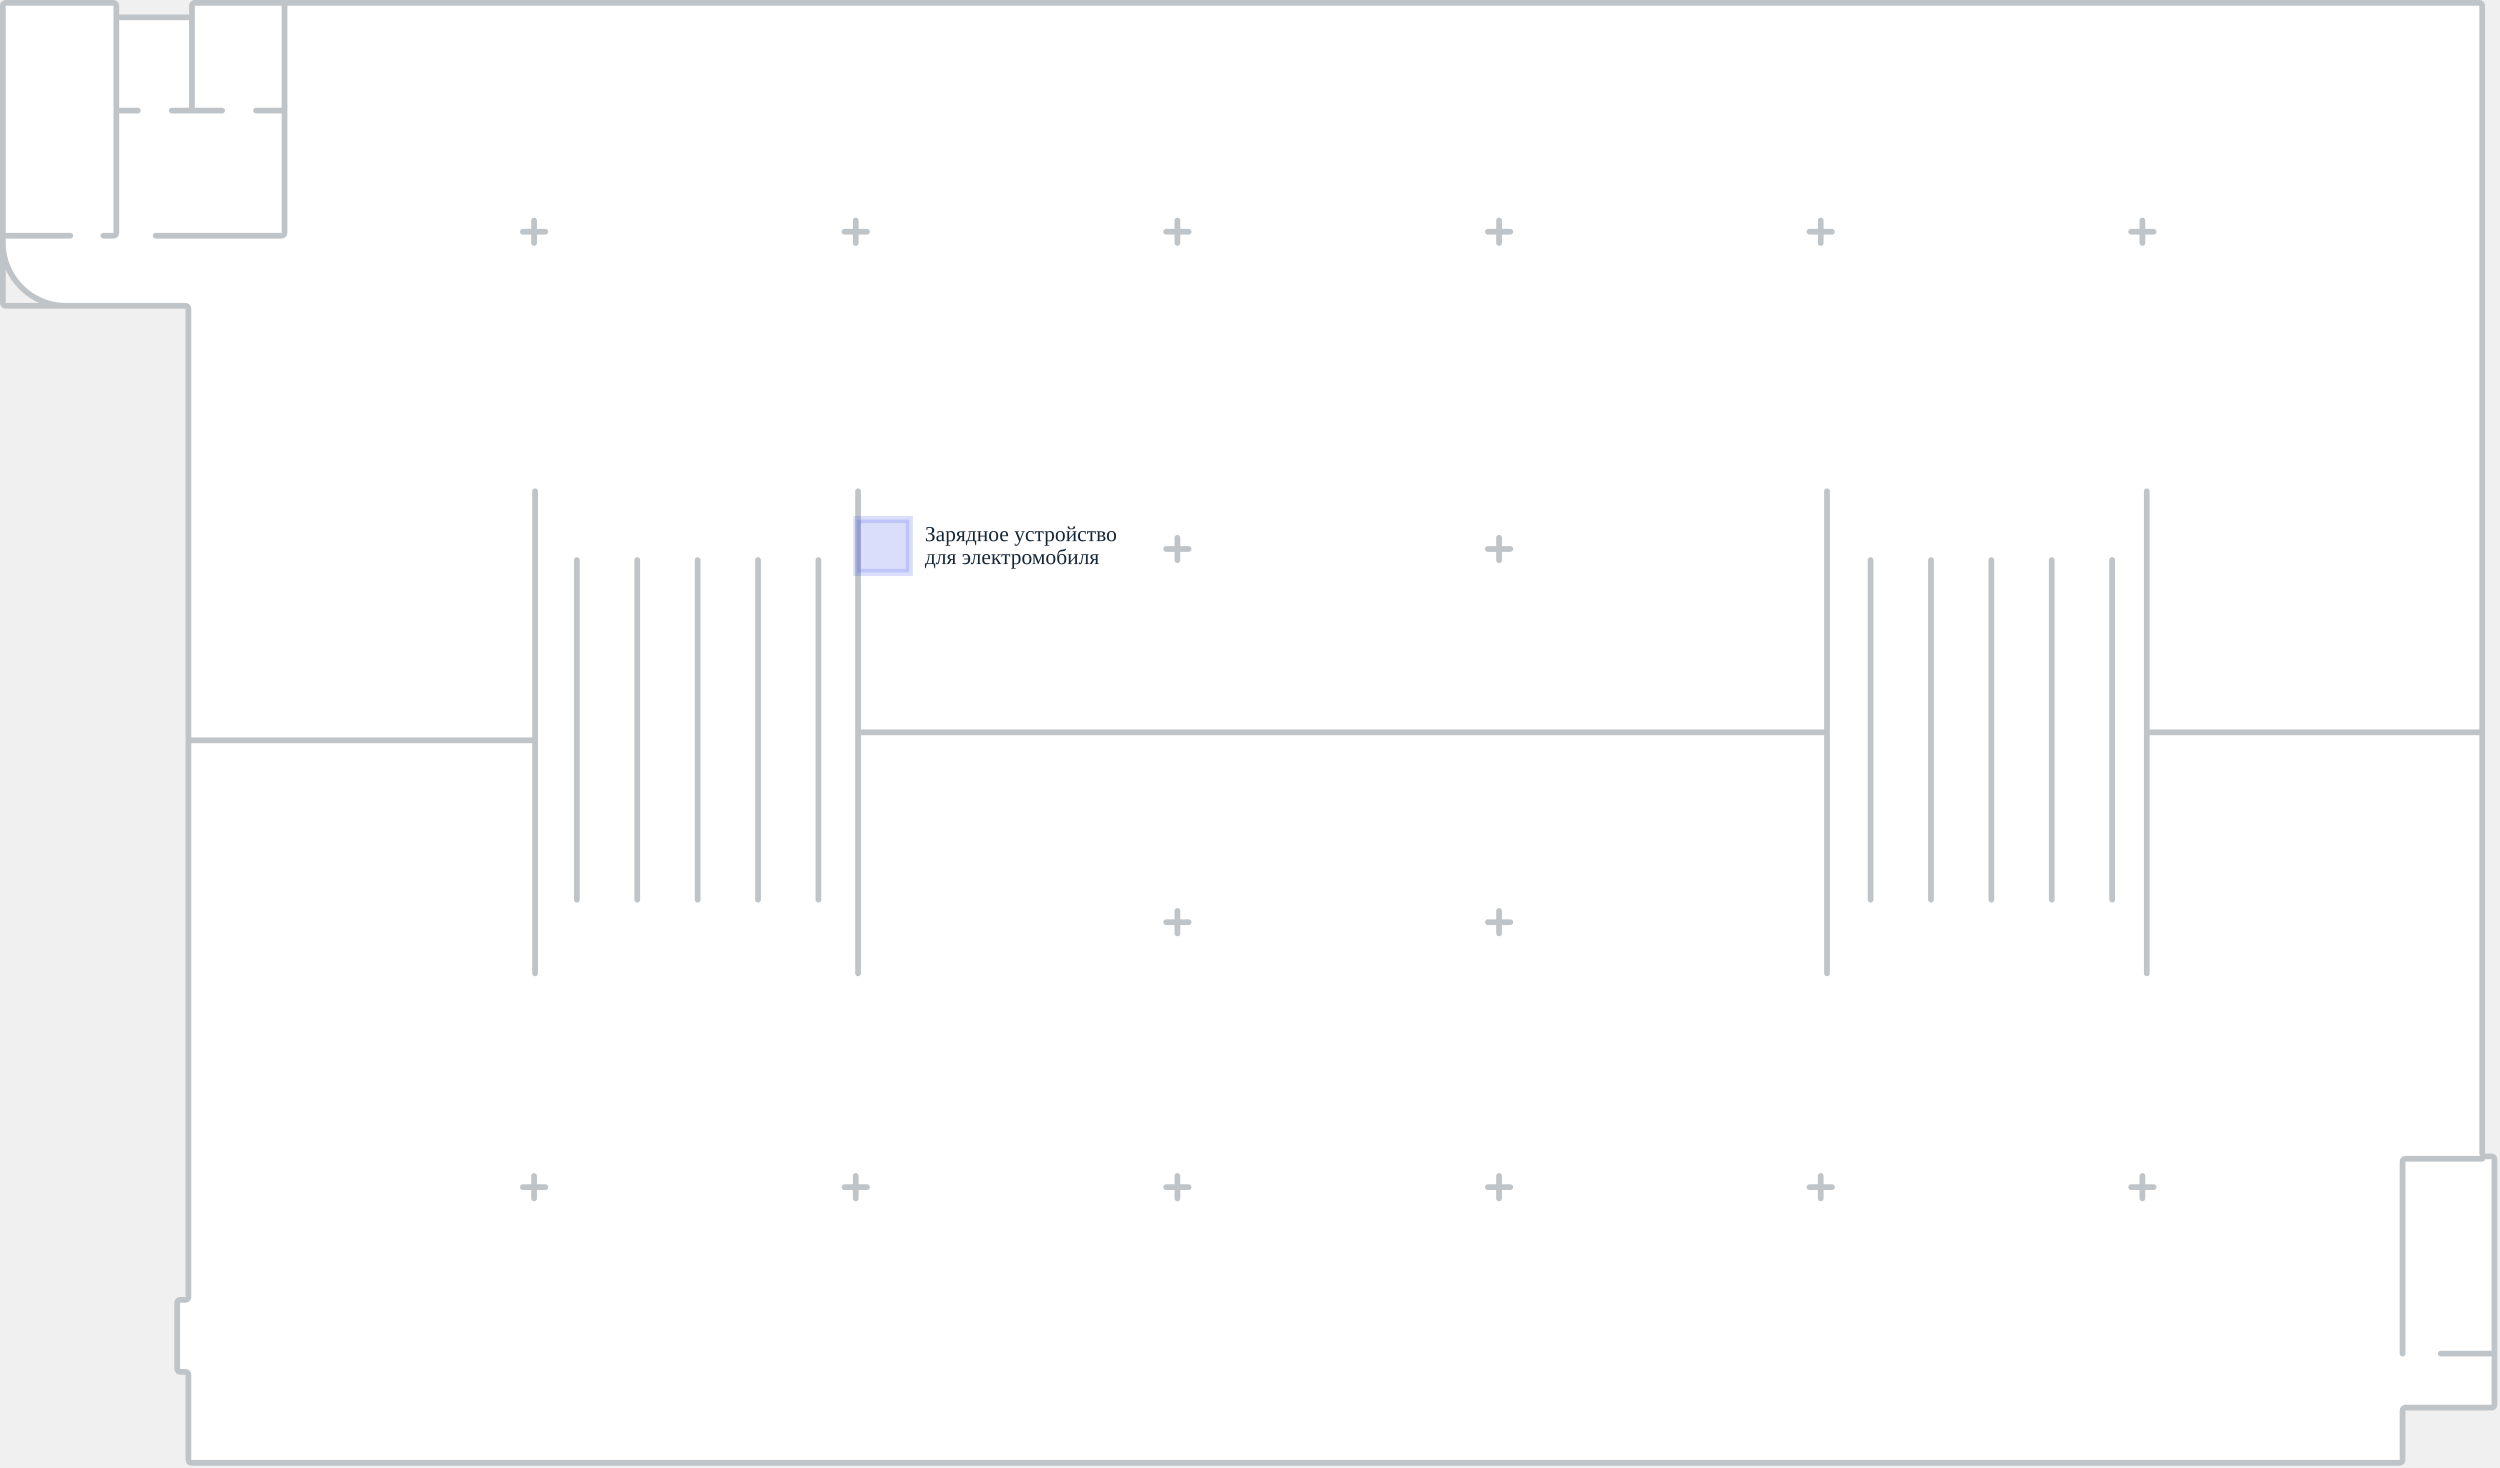
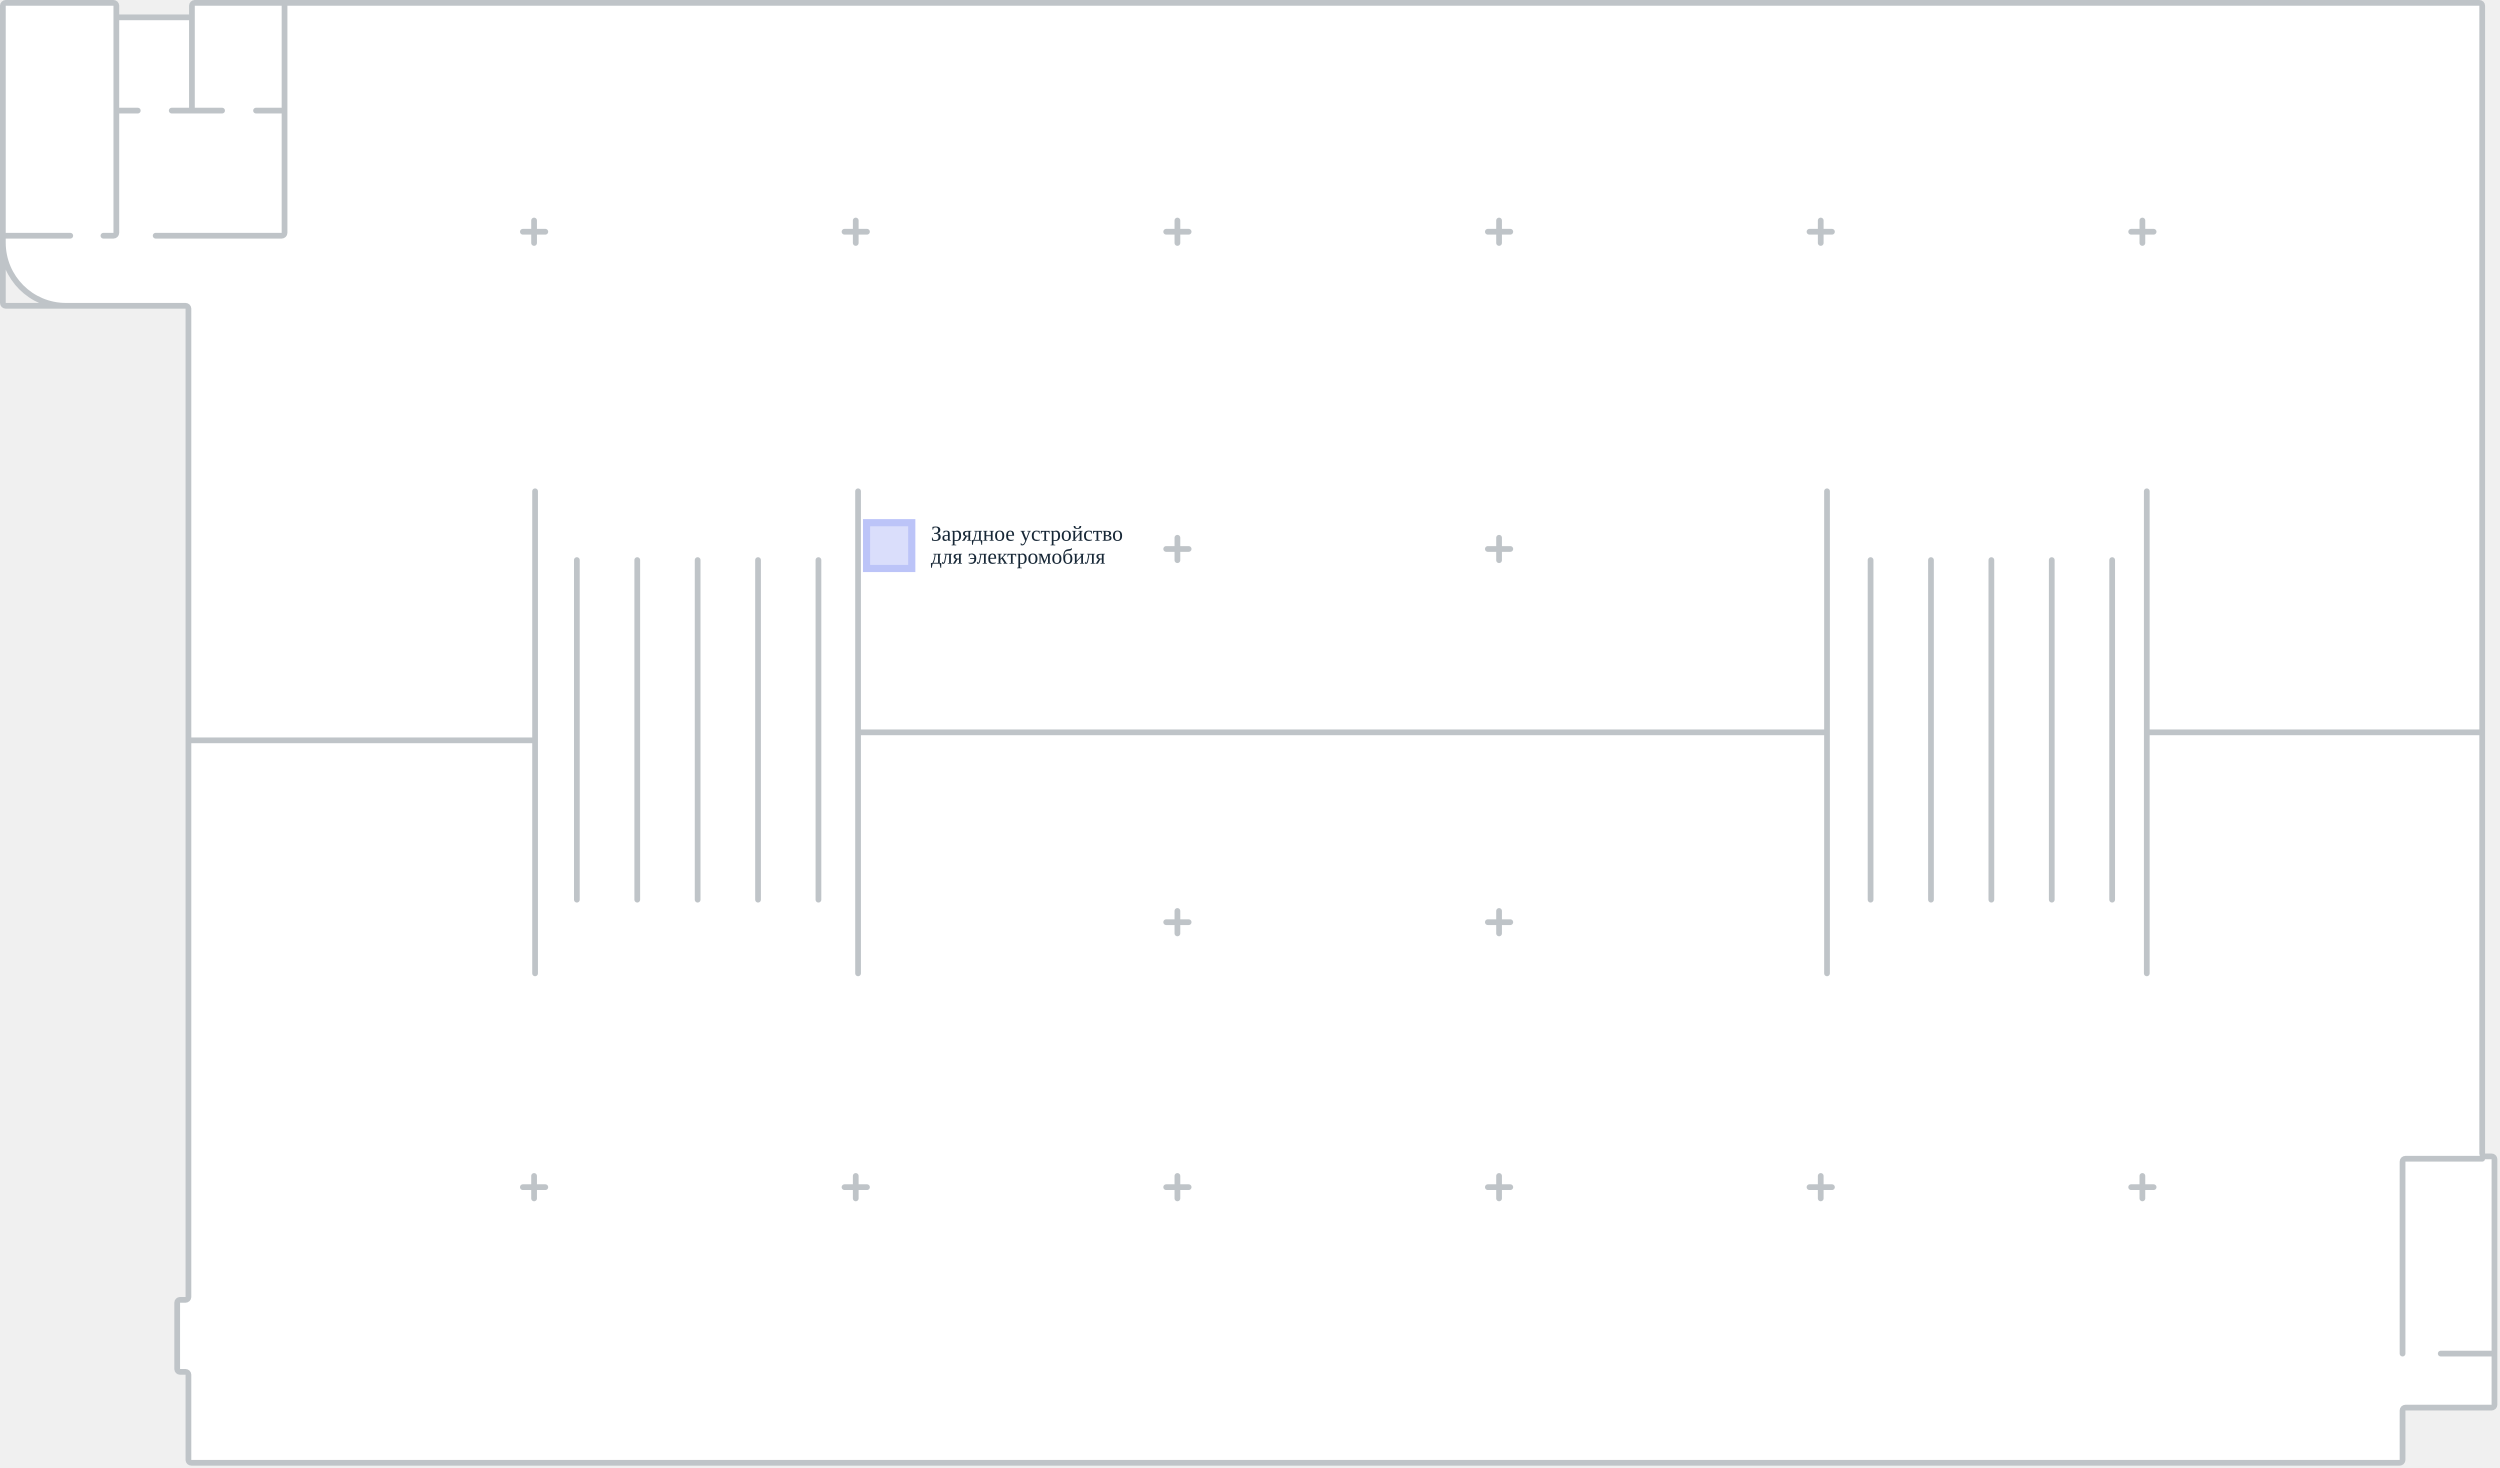
<svg xmlns="http://www.w3.org/2000/svg" width="872" height="512" viewBox="0 0 872 512" fill="none">
  <g id="b2f4">
    <g id="Vector 28">
      <path fill-rule="evenodd" clip-rule="evenodd" d="M865.793 402.35C865.793 402.903 866.241 403.35 866.793 403.35C866.241 403.35 865.793 402.903 865.793 402.35ZM839.008 490.98C838.456 490.98 838.008 491.428 838.008 491.98C838.008 491.428 838.456 490.98 839.008 490.98ZM65.723 479.513C65.723 478.961 65.275 478.513 64.723 478.513C65.275 478.513 65.723 478.961 65.723 479.513ZM64.723 453.388C65.275 453.388 65.723 452.94 65.723 452.388C65.723 452.94 65.275 453.388 64.723 453.388ZM65.723 107.665C65.723 107.113 65.275 106.665 64.723 106.665C65.275 106.665 65.723 107.113 65.723 107.665Z" fill="white" />
      <path d="M66.945 6.054H40.576V2C40.576 1.448 40.128 1 39.576 1H2C1.448 1 1 1.448 1 2V82.217V84.665C1 96.815 10.85 106.665 23 106.665H64.723C65.275 106.665 65.723 107.113 65.723 107.665V258.237V452.388C65.723 452.94 65.275 453.388 64.723 453.388H62.804C62.252 453.388 61.804 453.836 61.804 454.388V477.513C61.804 478.065 62.252 478.513 62.804 478.513H64.723C65.275 478.513 65.723 478.961 65.723 479.513V509.216C65.723 509.769 66.171 510.216 66.723 510.216H837.008C837.56 510.216 838.008 509.769 838.008 509.216V491.98C838.008 491.428 838.456 490.98 839.008 490.98H869.068C869.62 490.98 870.068 490.533 870.068 489.98V472.135V404.35C870.068 403.798 869.62 403.35 869.068 403.35H866.793C866.241 403.35 865.793 402.903 865.793 402.35V255.434V2C865.793 1.448 865.345 1 864.793 1H99.248H67.945C67.393 1 66.945 1.448 66.945 2V6.054Z" fill="white" />
      <path d="M40.576 6.054H66.945M40.576 6.054V38.581M40.576 6.054V2M66.945 6.054V38.581M66.945 6.054V2M99.248 1V27.867V38.581M99.248 1H67.945M99.248 1H864.793M1 82.217H24.505M1 82.217V84.665M1 82.217V2M54.298 82.217H98.248C98.8 82.217 99.248 81.769 99.248 81.217V38.581M40.576 38.581V81.217C40.576 81.769 40.128 82.217 39.576 82.217H36.077M40.576 38.581H48.057M99.248 38.581H89.305M838.008 472.135V405.166C838.008 404.614 838.456 404.166 839.008 404.166H865.793M870.068 472.135H851.33M870.068 472.135V404.35M870.068 472.135V489.98M59.9 38.581H77.462M65.723 258.237H186.638M65.723 258.237V452.388M65.723 258.237V107.665M186.638 258.237V171.362M186.638 258.237V339.506M299.294 339.506V255.434M299.294 171.362V255.434M299.294 255.434H637.264M637.264 255.434V171.362M637.264 255.434V339.506M748.799 339.506V255.434M748.799 171.362V255.434M748.799 255.434H865.793M865.793 255.434V2M865.793 255.434V402.35M40.576 2C40.576 1.448 40.128 1 39.576 1M40.576 2C40.576 1.448 40.128 1 39.576 1M66.945 2C66.945 1.448 67.393 1 67.945 1M66.945 2C66.945 1.448 67.393 1 67.945 1M864.793 1C865.345 1 865.793 1.448 865.793 2M864.793 1C865.345 1 865.793 1.448 865.793 2M865.793 402.35C865.793 402.903 866.241 403.35 866.793 403.35M865.793 402.35C865.793 402.903 866.241 403.35 866.793 403.35M866.793 403.35H869.068M869.068 403.35C869.62 403.35 870.068 403.798 870.068 404.35M869.068 403.35C869.62 403.35 870.068 403.798 870.068 404.35M870.068 489.98C870.068 490.533 869.62 490.98 869.068 490.98M870.068 489.98C870.068 490.533 869.62 490.98 869.068 490.98M869.068 490.98H839.008M839.008 490.98C838.456 490.98 838.008 491.428 838.008 491.98M839.008 490.98C838.456 490.98 838.008 491.428 838.008 491.98M838.008 491.98V509.216M838.008 509.216C838.008 509.769 837.56 510.216 837.008 510.216M838.008 509.216C838.008 509.769 837.56 510.216 837.008 510.216M837.008 510.216H66.723M66.723 510.216C66.171 510.216 65.723 509.769 65.723 509.216M66.723 510.216C66.171 510.216 65.723 509.769 65.723 509.216M65.723 509.216V479.513M65.723 479.513C65.723 478.961 65.275 478.513 64.723 478.513M65.723 479.513C65.723 478.961 65.275 478.513 64.723 478.513M64.723 478.513H62.804M62.804 478.513C62.252 478.513 61.804 478.065 61.804 477.513M62.804 478.513C62.252 478.513 61.804 478.065 61.804 477.513M61.804 477.513V454.388M61.804 454.388C61.804 453.836 62.252 453.388 62.804 453.388M61.804 454.388C61.804 453.836 62.252 453.388 62.804 453.388M62.804 453.388H64.723M64.723 453.388C65.275 453.388 65.723 452.94 65.723 452.388M64.723 453.388C65.275 453.388 65.723 452.94 65.723 452.388M65.723 107.665C65.723 107.113 65.275 106.665 64.723 106.665M65.723 107.665C65.723 107.113 65.275 106.665 64.723 106.665M64.723 106.665H23M23 106.665C10.85 106.665 1 96.815 1 84.665M23 106.665H2C1.448 106.665 1 106.217 1 105.665V84.665M1 2C1 1.448 1.448 1 2 1M1 2C1 1.448 1.448 1 2 1M2 1H39.576" stroke="#BFC4C8" stroke-width="2" stroke-linecap="round" stroke-linejoin="round" />
    </g>
    <path id="Vector" d="M222.275 313.804L222.275 195.355M201.209 195.355V313.805M285.472 195.355V313.805M243.34 313.805V195.355M264.406 313.804L264.406 195.355" stroke="#BFC4C8" stroke-width="2" stroke-linecap="round" stroke-linejoin="round" />
    <path id="Vector_2" d="M715.655 313.804L715.655 195.355M736.721 195.355V313.805M652.458 195.355V313.805M694.589 313.805V195.355M673.524 313.804L673.524 195.355" stroke="#BFC4C8" stroke-width="2" stroke-linecap="round" stroke-linejoin="round" />
    <g id="b2f4-electro">
-       <rect id="Rectangle 2985" x="298.893" y="181.21" width="18.268" height="18.468" fill="#475DEB" fill-opacity="0.2" stroke="#475DEB" stroke-opacity="0.2" stroke-width="2.5" />
+       <g id="Rectangle 2985">
+         <rect x="301" y="181.067" width="18.268" height="18.468" fill="#475DEB" fill-opacity="0.2" />
+         <rect x="302.25" y="182.317" width="15.768" height="15.968" stroke="#475DEB" stroke-opacity="0.2" stroke-width="2.5" />
+       </g>
      <text id="title" fill="#172736" xml:space="preserve" style="white-space: pre" font-family="CoFo Weather 20240219" font-size="7.5" font-weight="500" letter-spacing="0em">
-         <tspan x="322.588" y="188.754">Зарядное устройство  +         <tspan x="324.695" y="188.611">Зарядное устройство  </tspan>
-         <tspan x="322.588" y="196.754">для электромобиля</tspan>
+         <tspan x="324.695" y="196.611">для электромобиля</tspan>
      </text>
    </g>
    <g id="tile">
      <path id="Vector_3" d="M186.288 84.748V76.92M182.377 80.831L190.205 80.831" stroke="#BFC4C8" stroke-width="2" stroke-linecap="round" stroke-linejoin="round" />
      <path id="Vector_4" d="M186.288 418V410.171M182.377 414.083L190.205 414.083" stroke="#BFC4C8" stroke-width="2" stroke-linecap="round" stroke-linejoin="round" />
      <path id="Vector_5" d="M298.484 84.748V76.92M294.572 80.831L302.4 80.831" stroke="#BFC4C8" stroke-width="2" stroke-linecap="round" stroke-linejoin="round" />
      <path id="Vector_6" d="M298.484 418V410.171M294.572 414.083L302.4 414.083" stroke="#BFC4C8" stroke-width="2" stroke-linecap="round" stroke-linejoin="round" />
      <path id="Vector_7" d="M410.679 84.748V76.92M406.768 80.831L414.596 80.831" stroke="#BFC4C8" stroke-width="2" stroke-linecap="round" stroke-linejoin="round" />
      <path id="Vector_8" d="M410.679 418V410.171M406.768 414.083L414.596 414.083" stroke="#BFC4C8" stroke-width="2" stroke-linecap="round" stroke-linejoin="round" />
      <path id="Vector_9" d="M410.679 325.574V317.746M406.768 321.658L414.596 321.658" stroke="#BFC4C8" stroke-width="2" stroke-linecap="round" stroke-linejoin="round" />
      <path id="Vector_10" d="M410.679 195.398V187.57M406.768 191.481L414.596 191.481" stroke="#BFC4C8" stroke-width="2" stroke-linecap="round" stroke-linejoin="round" />
      <path id="Vector_11" d="M522.874 84.748V76.92M518.963 80.831L526.791 80.831" stroke="#BFC4C8" stroke-width="2" stroke-linecap="round" stroke-linejoin="round" />
      <path id="Vector_12" d="M522.874 418V410.171M518.963 414.083L526.791 414.083" stroke="#BFC4C8" stroke-width="2" stroke-linecap="round" stroke-linejoin="round" />
      <path id="Vector_13" d="M522.874 325.574V317.746M518.963 321.658L526.791 321.658" stroke="#BFC4C8" stroke-width="2" stroke-linecap="round" stroke-linejoin="round" />
      <path id="Vector_14" d="M522.874 195.398V187.57M518.963 191.481L526.791 191.481" stroke="#BFC4C8" stroke-width="2" stroke-linecap="round" stroke-linejoin="round" />
      <path id="Vector_15" d="M635.07 84.748V76.92M631.158 80.831L638.986 80.831" stroke="#BFC4C8" stroke-width="2" stroke-linecap="round" stroke-linejoin="round" />
      <path id="Vector_16" d="M635.07 418V410.171M631.158 414.083L638.986 414.083" stroke="#BFC4C8" stroke-width="2" stroke-linecap="round" stroke-linejoin="round" />
      <path id="Vector_17" d="M747.265 84.748V76.92M743.354 80.831L751.182 80.831" stroke="#BFC4C8" stroke-width="2" stroke-linecap="round" stroke-linejoin="round" />
      <path id="Vector_18" d="M747.265 418V410.171M743.354 414.083L751.182 414.083" stroke="#BFC4C8" stroke-width="2" stroke-linecap="round" stroke-linejoin="round" />
    </g>
  </g>
</svg>
